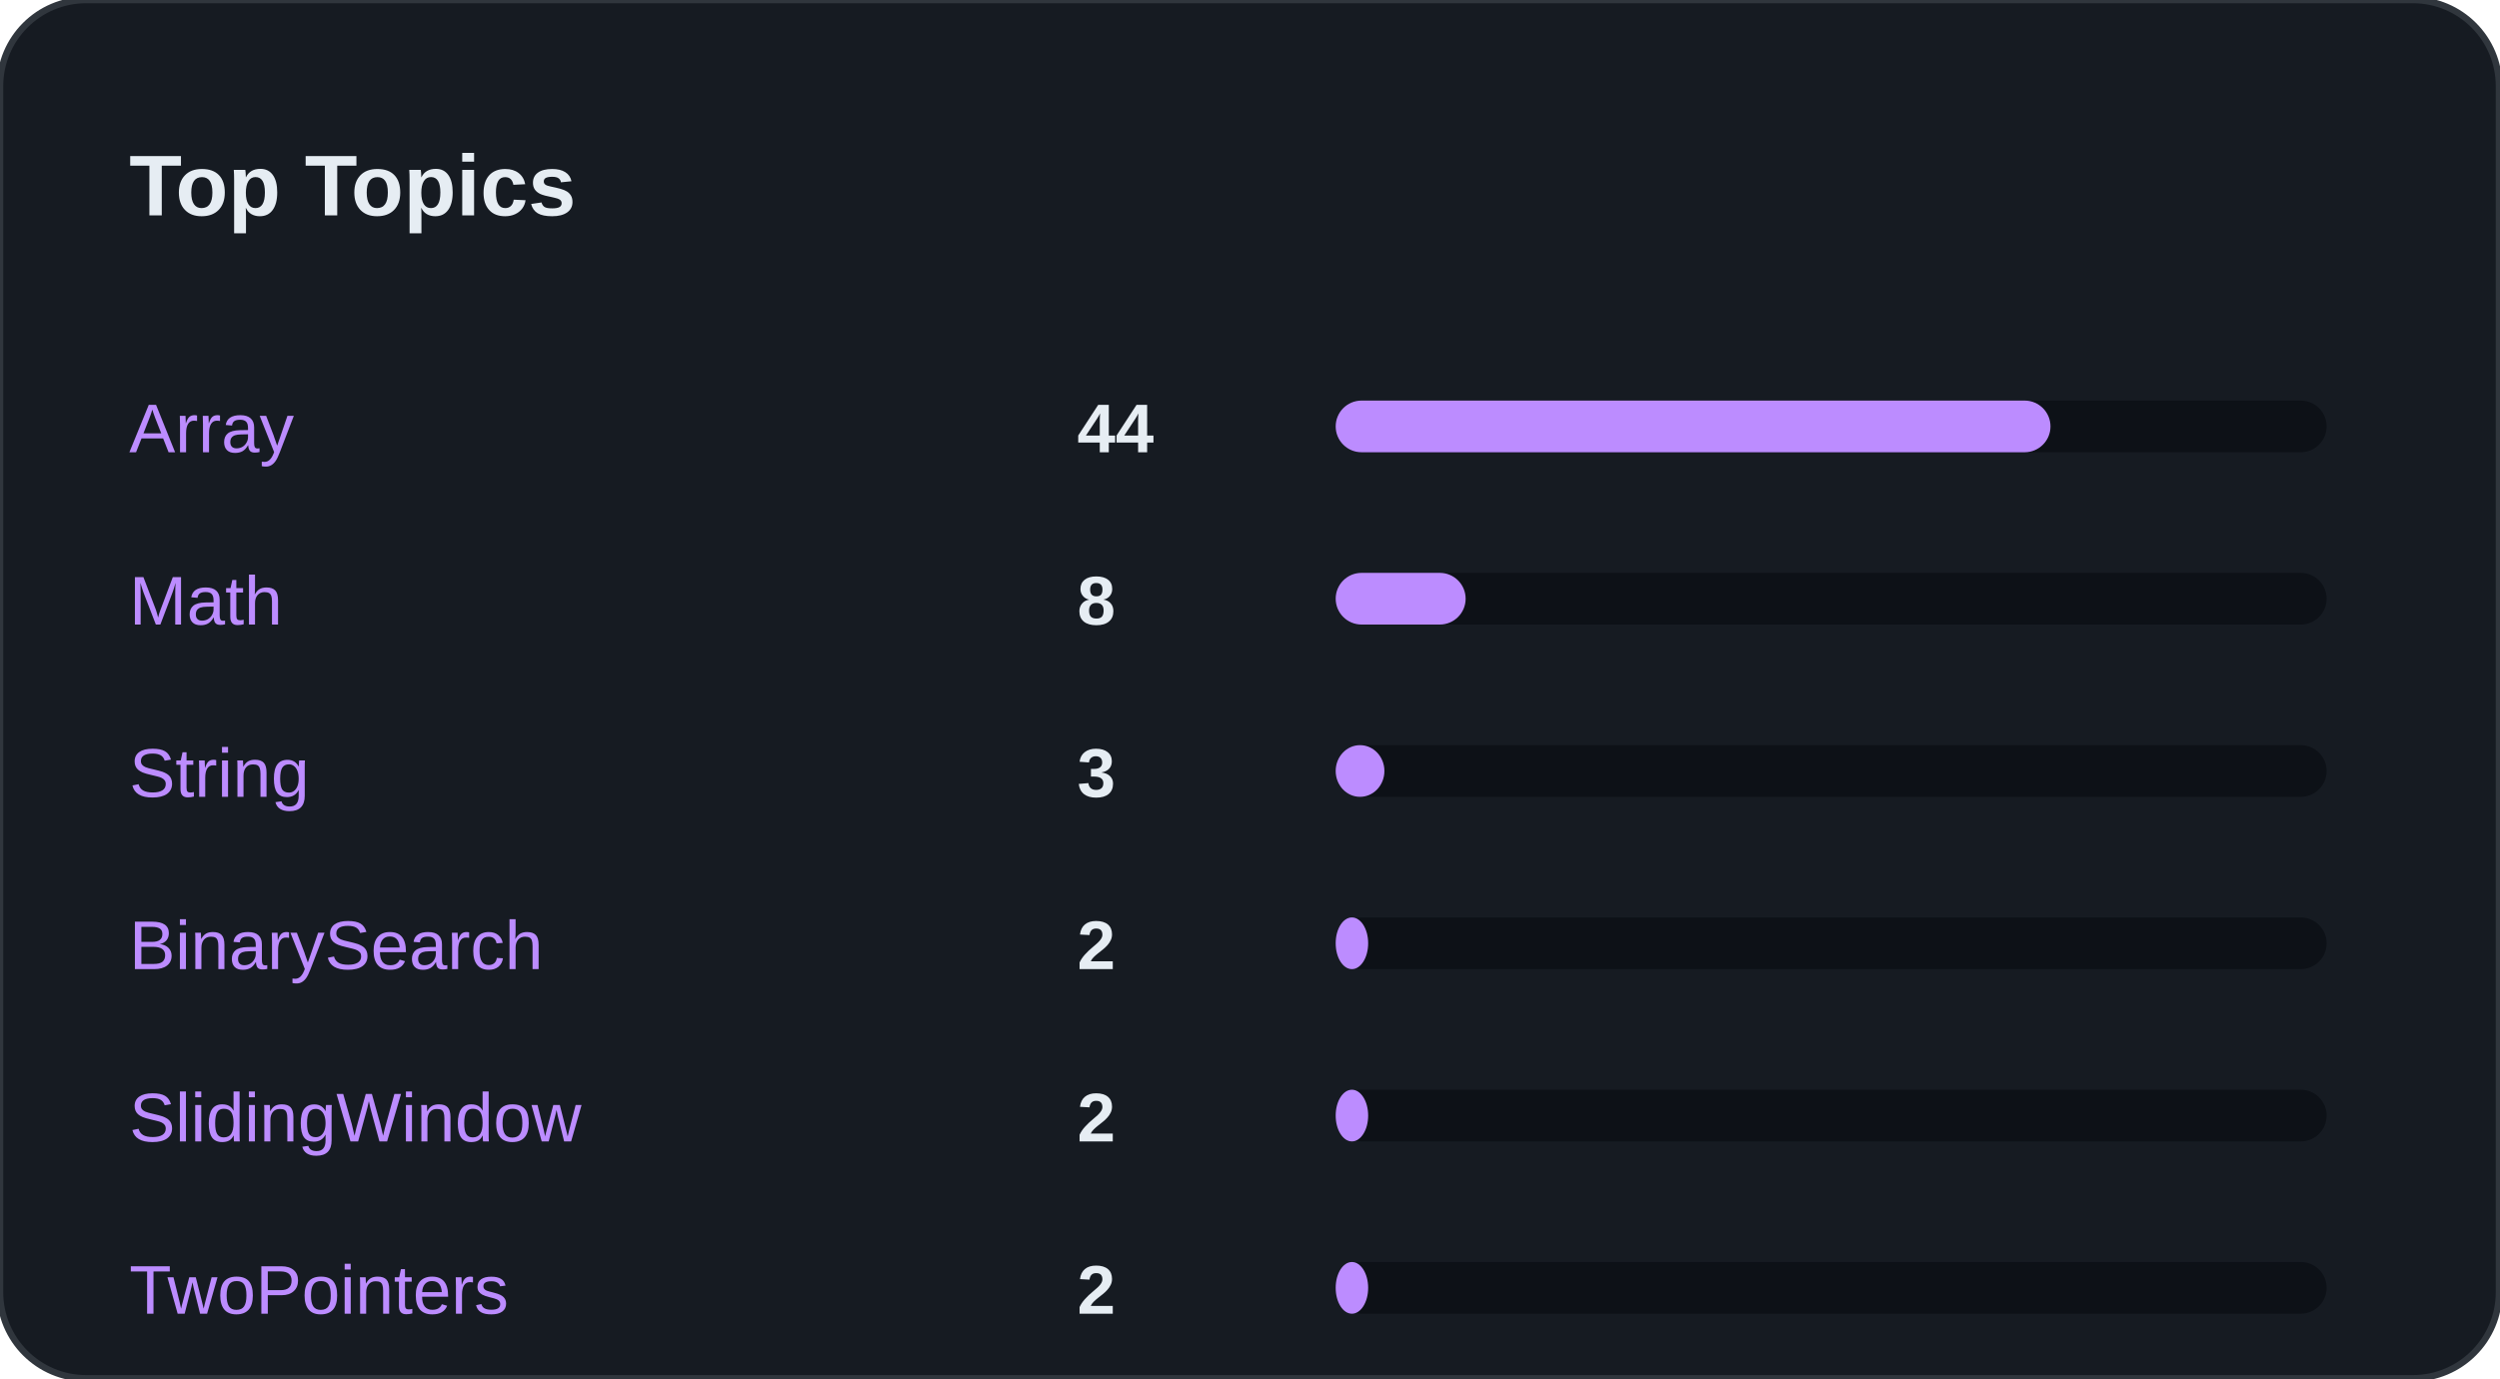
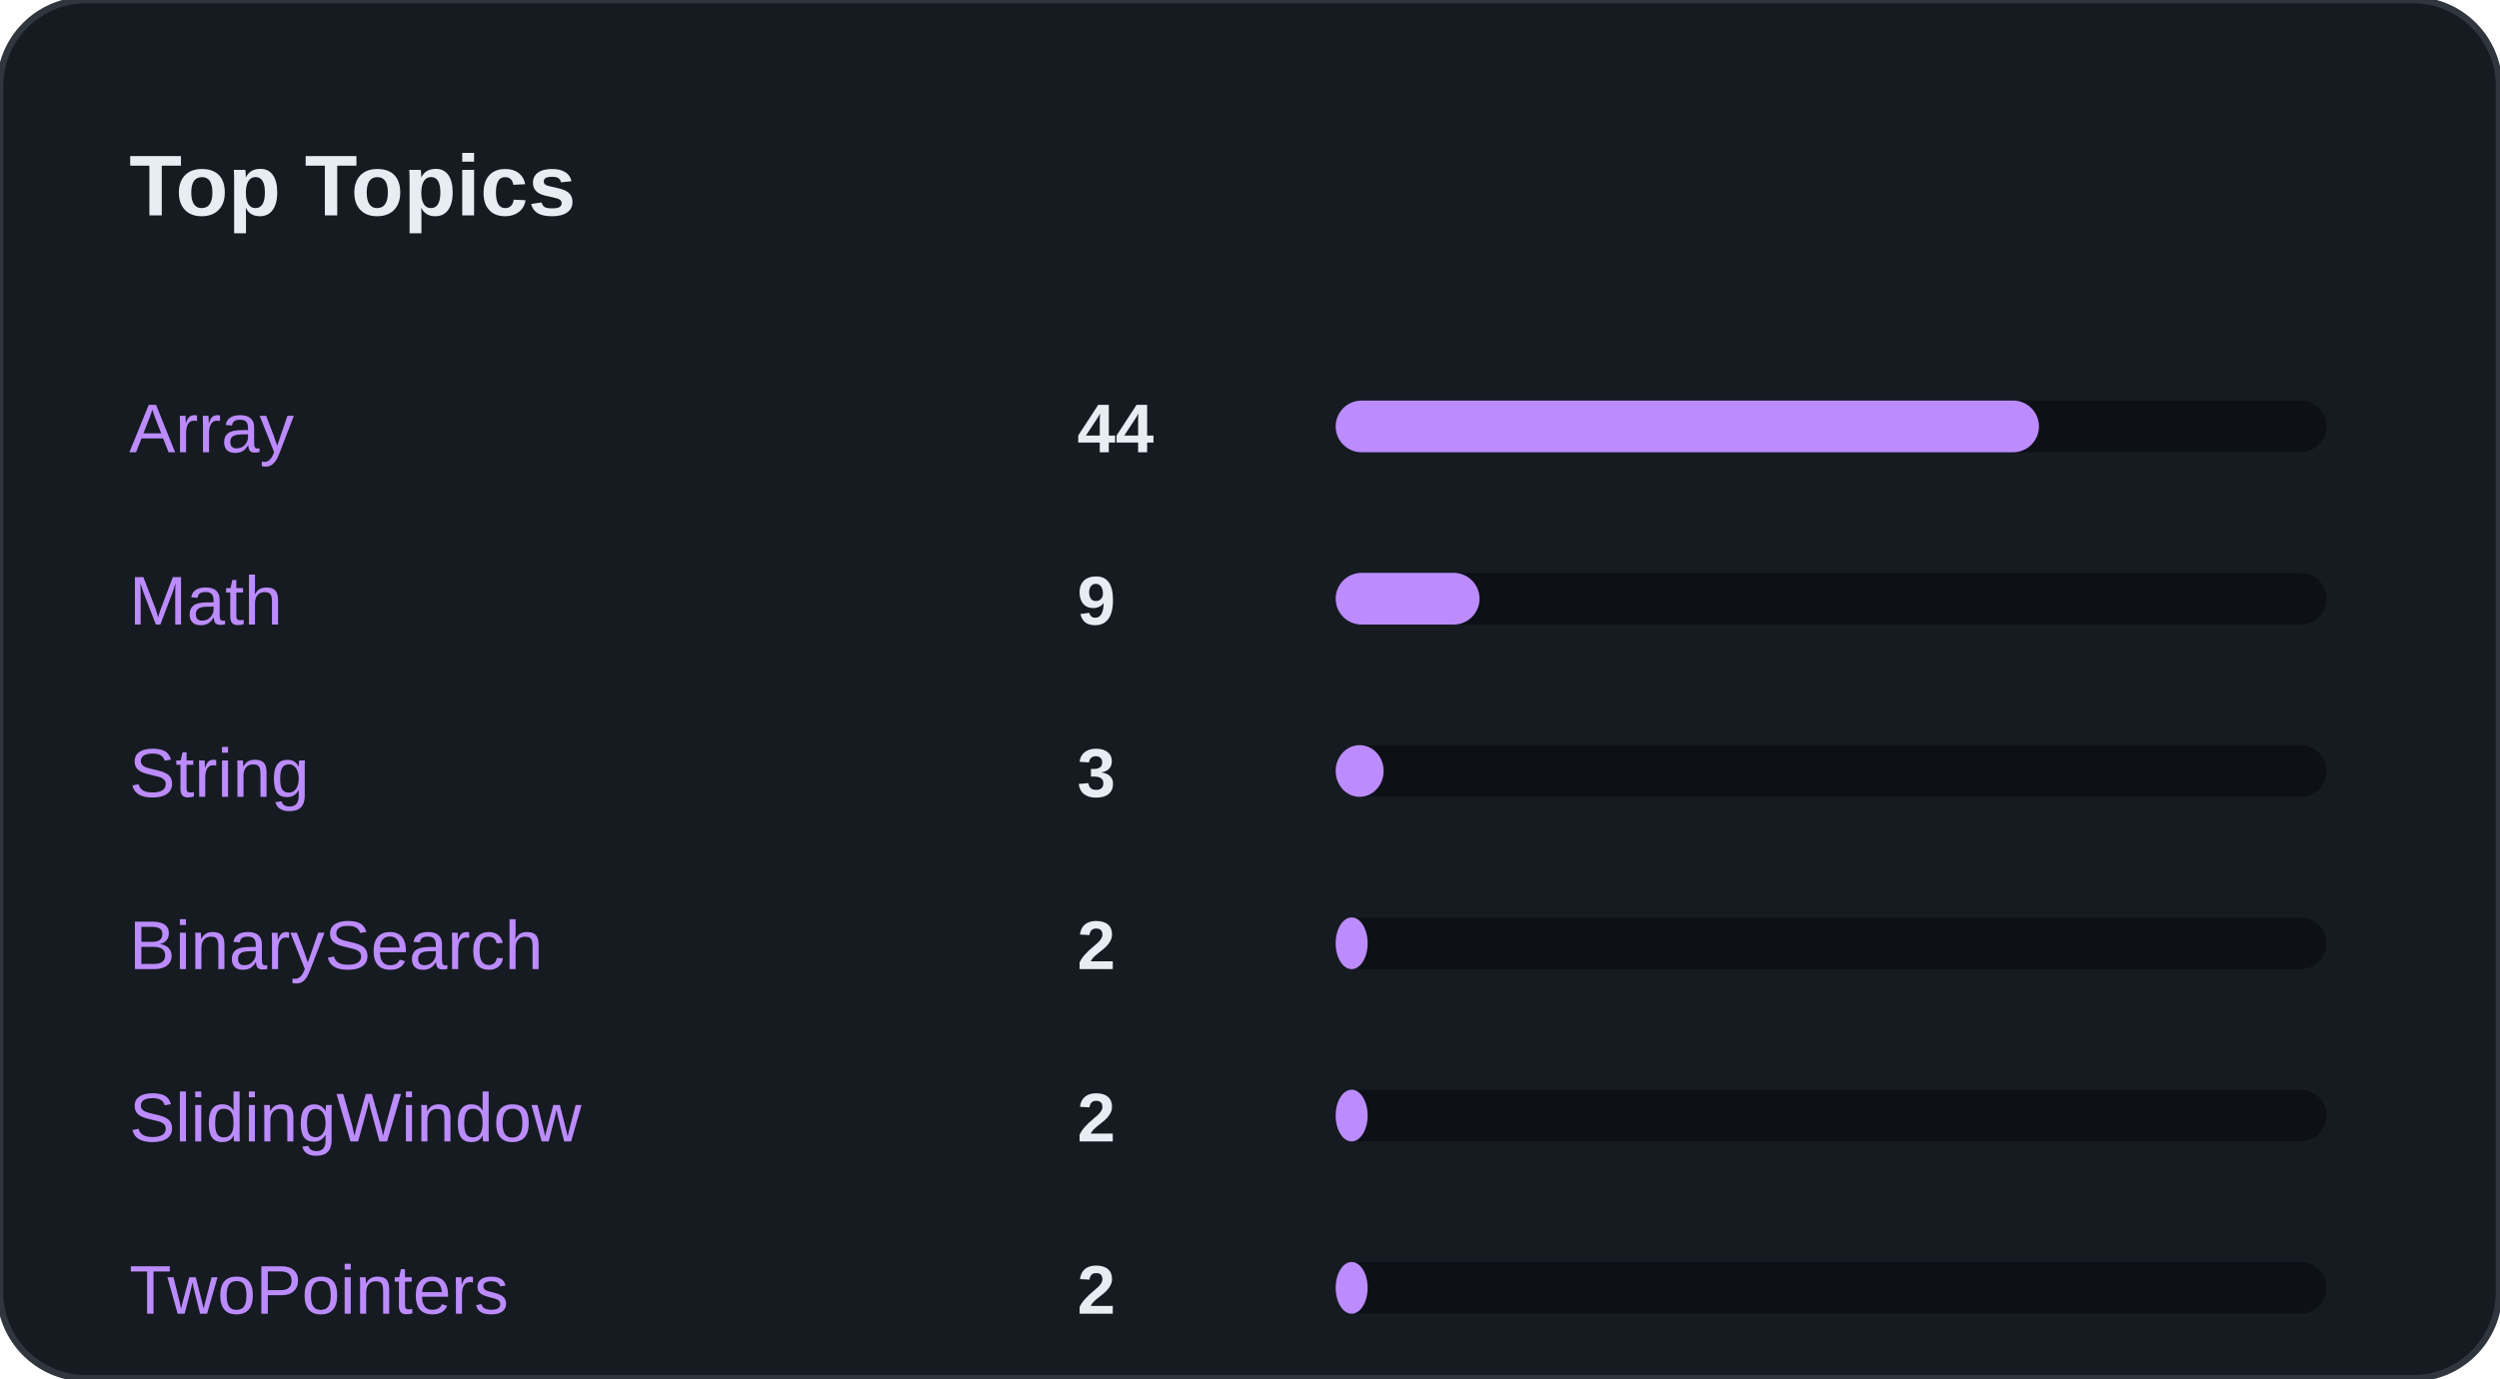
<svg xmlns="http://www.w3.org/2000/svg" width="100%" viewBox="0 0 580 320" preserveAspectRatio="xMidYMid meet">
  <rect width="580" height="320" rx="20" fill="#161B22" stroke="#30363D" stroke-width="1.5" />
  <text x="30" y="50" font-family="Segoe UI, Arial, sans-serif" font-size="20" font-weight="bold" fill="#E6EDF3">Top Topics</text>
  <text x="30" y="105" font-family="Segoe UI, Arial, sans-serif" font-size="16" fill="#BC8CFF">Array</text>
  <text x="250" y="105" font-family="Segoe UI, Arial, sans-serif" font-size="16" font-weight="bold" fill="#E6EDF3">44</text>
  <rect x="310" y="93" width="230" height="12" rx="6" fill="#0D1117" />
-   <rect x="310" y="93" width="165.902" height="12" rx="6" fill="#BC8CFF" />
+   <rect x="310" y="93" width="163.226" height="12" rx="6" fill="#BC8CFF" />
  <text x="30" y="145" font-family="Segoe UI, Arial, sans-serif" font-size="16" fill="#BC8CFF">Math</text>
-   <text x="250" y="145" font-family="Segoe UI, Arial, sans-serif" font-size="16" font-weight="bold" fill="#E6EDF3">8</text>
+   <text x="250" y="145" font-family="Segoe UI, Arial, sans-serif" font-size="16" font-weight="bold" fill="#E6EDF3">9</text>
  <rect x="310" y="133" width="230" height="12" rx="6" fill="#0D1117" />
-   <rect x="310" y="133" width="30.164" height="12" rx="6" fill="#BC8CFF" />
+   <rect x="310" y="133" width="33.387" height="12" rx="6" fill="#BC8CFF" />
  <text x="30" y="185" font-family="Segoe UI, Arial, sans-serif" font-size="16" fill="#BC8CFF">String</text>
  <text x="250" y="185" font-family="Segoe UI, Arial, sans-serif" font-size="16" font-weight="bold" fill="#E6EDF3">3</text>
  <rect x="310" y="173" width="230" height="12" rx="6" fill="#0D1117" />
-   <rect x="310" y="173" width="11.311" height="12" rx="6" fill="#BC8CFF" />
+   <rect x="310" y="173" width="11.129" height="12" rx="6" fill="#BC8CFF" />
  <text x="30" y="225" font-family="Segoe UI, Arial, sans-serif" font-size="16" fill="#BC8CFF">BinarySearch</text>
  <text x="250" y="225" font-family="Segoe UI, Arial, sans-serif" font-size="16" font-weight="bold" fill="#E6EDF3">2</text>
  <rect x="310" y="213" width="230" height="12" rx="6" fill="#0D1117" />
-   <rect x="310" y="213" width="7.541" height="12" rx="6" fill="#BC8CFF" />
+   <rect x="310" y="213" width="7.419" height="12" rx="6" fill="#BC8CFF" />
  <text x="30" y="265" font-family="Segoe UI, Arial, sans-serif" font-size="16" fill="#BC8CFF">SlidingWindow</text>
  <text x="250" y="265" font-family="Segoe UI, Arial, sans-serif" font-size="16" font-weight="bold" fill="#E6EDF3">2</text>
  <rect x="310" y="253" width="230" height="12" rx="6" fill="#0D1117" />
-   <rect x="310" y="253" width="7.541" height="12" rx="6" fill="#BC8CFF" />
+   <rect x="310" y="253" width="7.419" height="12" rx="6" fill="#BC8CFF" />
  <text x="30" y="305" font-family="Segoe UI, Arial, sans-serif" font-size="16" fill="#BC8CFF">TwoPointers</text>
  <text x="250" y="305" font-family="Segoe UI, Arial, sans-serif" font-size="16" font-weight="bold" fill="#E6EDF3">2</text>
  <rect x="310" y="293" width="230" height="12" rx="6" fill="#0D1117" />
-   <rect x="310" y="293" width="7.541" height="12" rx="6" fill="#BC8CFF" />
+   <rect x="310" y="293" width="7.419" height="12" rx="6" fill="#BC8CFF" />
</svg>
